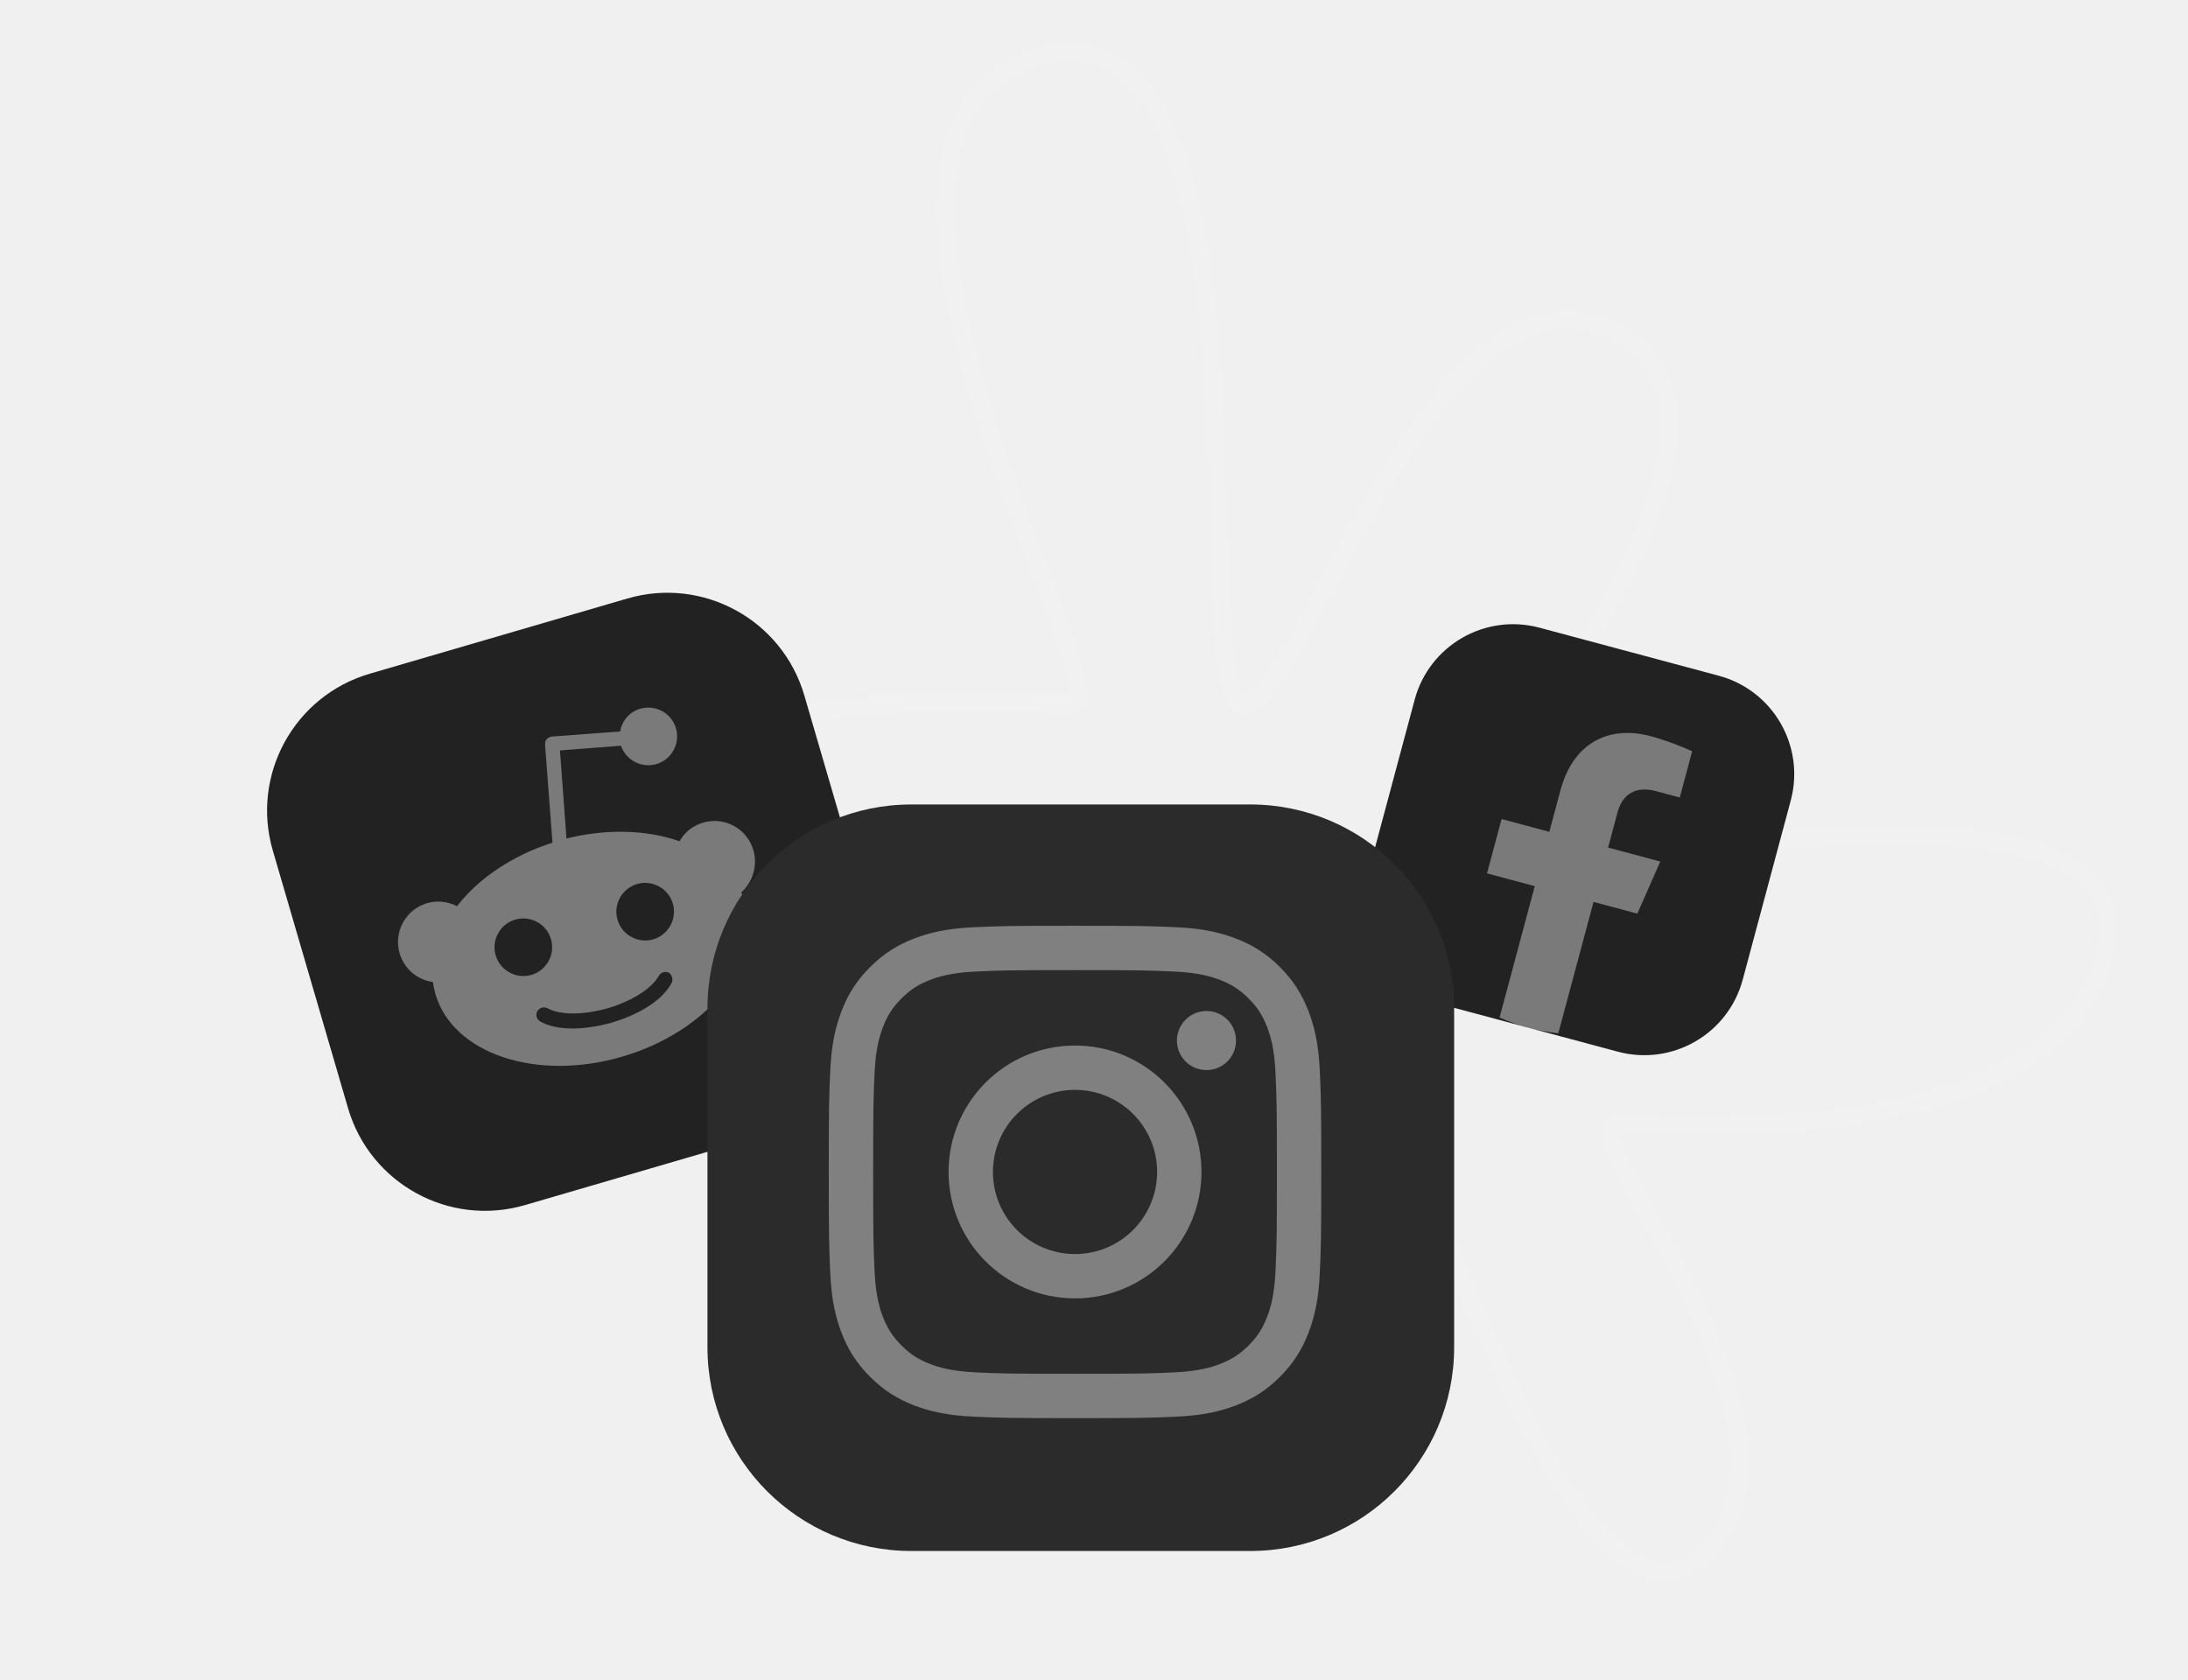
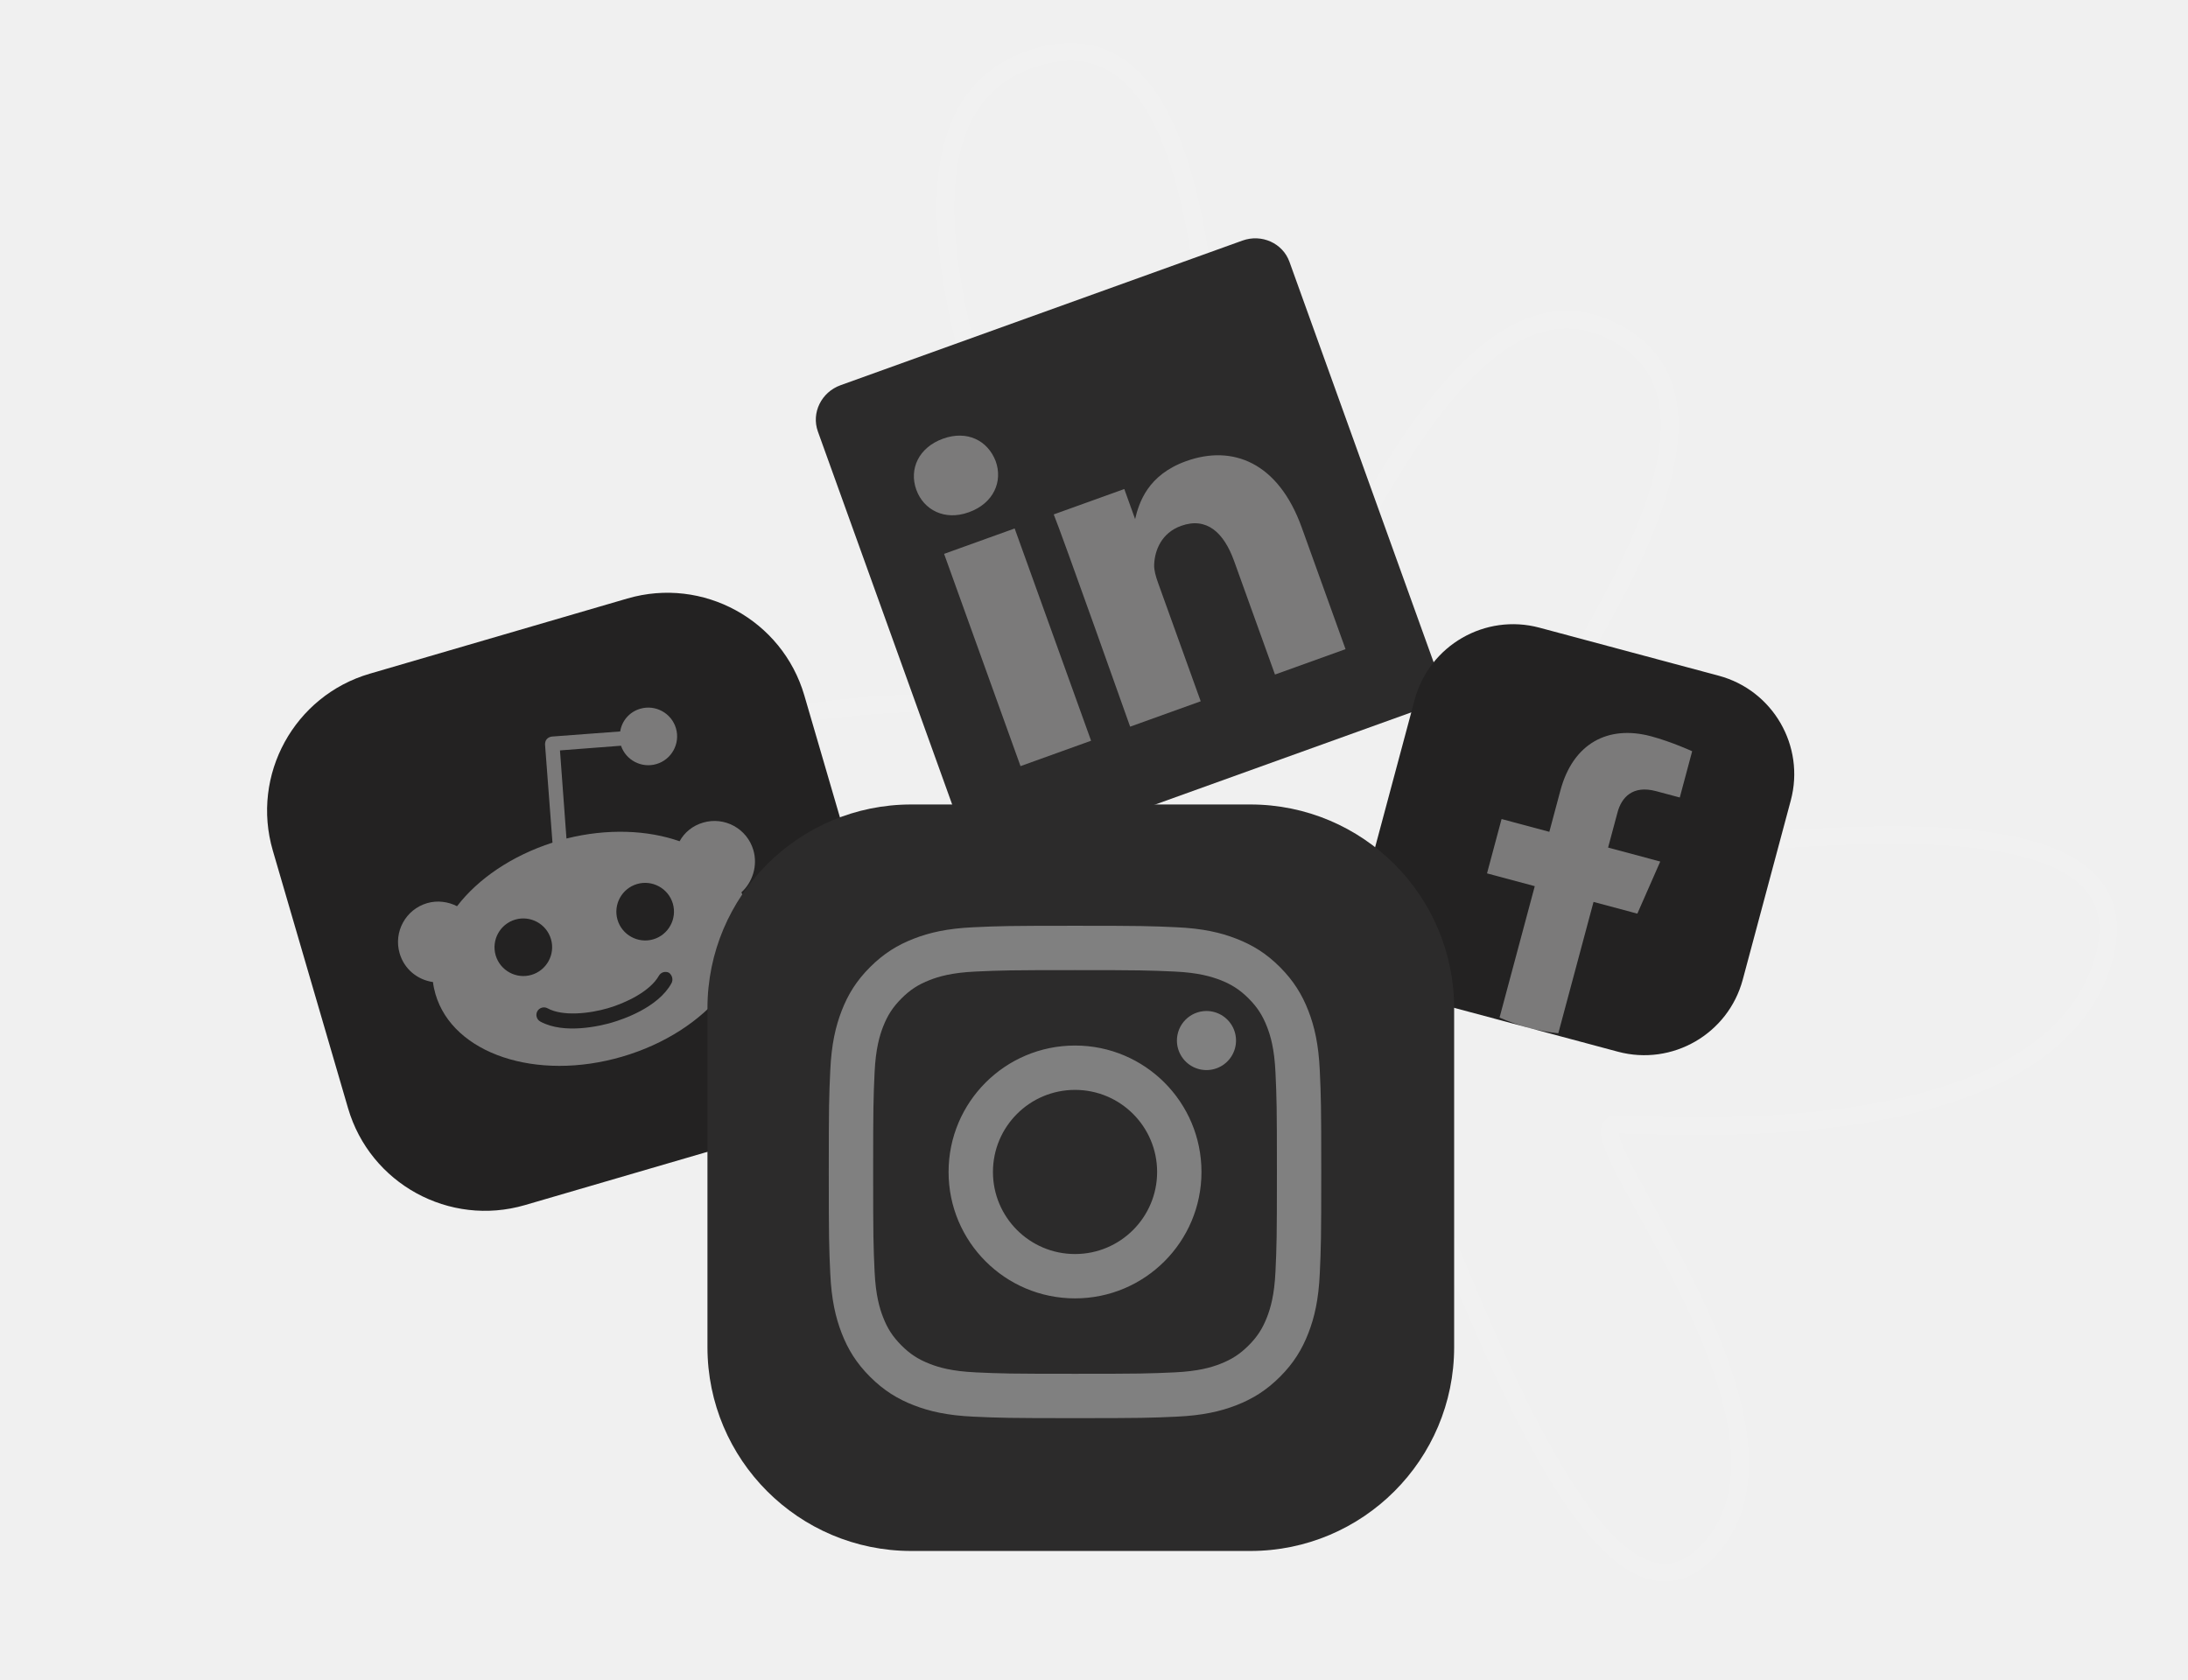
- <svg xmlns="http://www.w3.org/2000/svg" width="125" height="96" viewBox="0 0 125 96" fill="none">
-   <path d="M71.052 40.26C67.67 40.26 73.437 -1.363 59.017 3.336C45.308 7.805 64.478 40.26 61.257 40.26C58.035 40.26 35.521 38.392 34.022 48.568C32.348 59.934 61.842 53.572 62.721 55.03C63.599 56.488 51.14 73.749 59.017 79.03C67.178 84.501 77.599 64.261 79.384 64.261C81.17 64.261 90.399 97.419 97.9 88.261C103.996 80.819 89.464 64.261 92.345 64.261C95.226 64.261 116.722 65.943 120.118 55.03C124.269 41.693 87.173 51.217 84.939 48.568C82.705 45.92 102.82 24.661 92.345 19.029C82.003 13.468 74.434 40.26 71.052 40.26Z" stroke="white" stroke-opacity="0.08" stroke-linecap="round" />
-   <rect x="13.302" y="40.781" width="31.633" height="31.633" rx="8.151" transform="rotate(-16.275 13.3018 40.7812)" fill="#232222" />
-   <path d="M43.039 48.577C42.681 47.351 41.396 46.647 40.171 47.005C39.567 47.181 39.102 47.568 38.825 48.072C37 47.43 34.697 47.331 32.362 47.916L31.991 42.88L35.478 42.613C35.757 43.437 36.647 43.91 37.499 43.661C38.369 43.407 38.872 42.489 38.618 41.619C38.364 40.749 37.446 40.246 36.576 40.5C35.955 40.682 35.526 41.192 35.432 41.797L31.529 42.089C31.417 42.103 31.315 42.152 31.242 42.231C31.169 42.31 31.142 42.414 31.137 42.531L31.563 48.15C29.222 48.91 27.311 50.219 26.111 51.784C25.611 51.525 24.988 51.437 24.402 51.608C23.177 51.966 22.473 53.251 22.831 54.476C23.095 55.382 23.851 55.99 24.736 56.117C24.762 56.34 24.812 56.576 24.879 56.807C25.875 60.217 30.638 61.813 35.539 60.382C40.44 58.951 43.597 55.043 42.601 51.633C42.534 51.403 42.454 51.195 42.356 50.992C42.981 50.424 43.303 49.482 43.039 48.577ZM28.317 54.589C28.063 53.719 28.566 52.802 29.436 52.548C30.306 52.294 31.224 52.797 31.478 53.667C31.732 54.537 31.229 55.454 30.359 55.708C29.489 55.962 28.571 55.459 28.317 54.589ZM38.361 56.186C37.594 57.585 35.555 58.258 34.951 58.434C34.348 58.61 32.244 59.128 30.867 58.374C30.661 58.261 30.583 57.994 30.696 57.788C30.81 57.581 31.076 57.503 31.282 57.617C32.154 58.094 33.683 57.918 34.731 57.612C35.778 57.306 37.144 56.638 37.64 55.761C37.753 55.554 38.019 55.476 38.226 55.59C38.402 55.731 38.474 55.979 38.361 56.186ZM37.32 53.676C36.45 53.93 35.532 53.427 35.278 52.557C35.024 51.687 35.527 50.769 36.397 50.515C37.267 50.261 38.185 50.764 38.439 51.634C38.693 52.505 38.19 53.422 37.32 53.676Z" fill="white" fill-opacity="0.4" />
-   <rect x="82.326" y="34.361" width="22.244" height="22.244" rx="5.822" transform="rotate(15 82.3262 34.3605)" fill="#232222" />
-   <path d="M93.541 52.208L94.85 49.231L91.87 48.432L92.41 46.418C92.637 45.568 93.275 44.851 94.609 45.208L95.965 45.571L96.673 42.928C96.673 42.928 95.5 42.388 94.325 42.073C91.87 41.416 89.868 42.474 89.147 45.166L88.513 47.533L85.785 46.802L84.953 49.907L87.681 50.638L85.669 58.146C86.194 58.379 86.742 58.573 87.313 58.726C87.883 58.879 88.455 58.985 89.026 59.045L91.038 51.538L93.541 52.208Z" fill="white" fill-opacity="0.4" />
-   <rect x="40.417" y="45.97" width="42.658" height="42.658" rx="11.644" fill="#2C2B2B" />
-   <path d="M56.727 66.969C56.727 64.379 58.826 62.279 61.416 62.279C64.006 62.279 66.106 64.379 66.106 66.969C66.106 69.559 64.006 71.659 61.416 71.659C58.826 71.659 56.727 69.559 56.727 66.969ZM54.192 66.969C54.192 70.959 57.426 74.193 61.416 74.193C65.406 74.193 68.64 70.959 68.64 66.969C68.64 62.979 65.406 59.745 61.416 59.745C57.426 59.745 54.192 62.979 54.192 66.969M67.237 59.459C67.237 59.793 67.336 60.119 67.522 60.397C67.707 60.675 67.971 60.891 68.279 61.019C68.588 61.147 68.927 61.18 69.254 61.115C69.582 61.05 69.883 60.89 70.119 60.654C70.355 60.418 70.516 60.117 70.581 59.79C70.647 59.462 70.613 59.123 70.486 58.814C70.358 58.506 70.142 58.242 69.864 58.056C69.587 57.871 69.26 57.772 68.926 57.771H68.926C68.478 57.772 68.049 57.949 67.732 58.266C67.416 58.582 67.238 59.011 67.237 59.459ZM55.732 78.42C54.361 78.358 53.615 78.129 53.12 77.936C52.463 77.681 51.994 77.376 51.502 76.884C51.009 76.392 50.704 75.924 50.449 75.267C50.256 74.772 50.028 74.026 49.965 72.655C49.897 71.172 49.883 70.726 49.883 66.969C49.883 63.212 49.898 62.768 49.965 61.284C50.028 59.913 50.258 59.168 50.449 58.672C50.705 58.015 51.01 57.546 51.502 57.053C51.994 56.561 52.462 56.256 53.12 56.001C53.615 55.808 54.361 55.58 55.732 55.517C57.215 55.449 57.661 55.435 61.416 55.435C65.171 55.435 65.617 55.45 67.101 55.517C68.473 55.58 69.217 55.81 69.713 56.001C70.37 56.256 70.839 56.562 71.332 57.054C71.824 57.546 72.128 58.015 72.384 58.672C72.577 59.167 72.806 59.913 72.868 61.284C72.936 62.769 72.95 63.213 72.95 66.97C72.95 70.726 72.936 71.171 72.868 72.655C72.805 74.026 72.576 74.772 72.384 75.267C72.128 75.924 71.824 76.393 71.332 76.884C70.84 77.376 70.37 77.681 69.713 77.937C69.218 78.13 68.473 78.358 67.101 78.421C65.618 78.489 65.173 78.502 61.416 78.502C57.659 78.502 57.215 78.489 55.732 78.421M55.616 52.986C54.118 53.054 53.095 53.292 52.201 53.64C51.276 53.999 50.492 54.481 49.709 55.262C48.926 56.044 48.445 56.828 48.086 57.754C47.739 58.649 47.501 59.672 47.433 61.169C47.364 62.669 47.348 63.149 47.348 66.969C47.348 70.79 47.364 71.269 47.433 72.769C47.501 74.267 47.739 75.29 48.086 76.184C48.445 77.109 48.926 77.894 49.709 78.676C50.492 79.457 51.275 79.939 52.201 80.299C53.096 80.646 54.118 80.884 55.616 80.952C57.117 81.02 57.595 81.037 61.416 81.037C65.236 81.037 65.716 81.021 67.216 80.952C68.713 80.884 69.736 80.646 70.63 80.299C71.555 79.939 72.34 79.458 73.123 78.676C73.906 77.894 74.385 77.109 74.745 76.184C75.093 75.29 75.332 74.267 75.399 72.769C75.467 71.268 75.483 70.79 75.483 66.969C75.483 63.149 75.467 62.669 75.399 61.169C75.331 59.671 75.093 58.648 74.745 57.754C74.385 56.829 73.904 56.045 73.123 55.262C72.341 54.479 71.555 53.999 70.632 53.64C69.736 53.292 68.713 53.053 67.217 52.986C65.717 52.918 65.237 52.901 61.417 52.901C57.598 52.901 57.117 52.917 55.616 52.986" fill="white" fill-opacity="0.4" />
+ <svg xmlns="http://www.w3.org/2000/svg" width="100%" height="100%" viewBox="0 0 125 96" version="1.1" xml:space="preserve" style="fill-rule:evenodd;clip-rule:evenodd;stroke-linecap:round;">
+   <path d="M71.052,40.26C67.67,40.26 73.437,-1.363 59.017,3.336C45.308,7.805 64.478,40.26 61.257,40.26C58.035,40.26 35.521,38.392 34.022,48.568C32.348,59.934 61.842,53.572 62.721,55.03C63.599,56.488 51.14,73.749 59.017,79.03C67.178,84.501 77.599,64.261 79.384,64.261C81.17,64.261 90.399,97.419 97.9,88.261C103.996,80.819 89.464,64.261 92.345,64.261C95.226,64.261 116.722,65.943 120.118,55.03C124.269,41.693 87.173,51.217 84.939,48.568C82.705,45.92 102.82,24.661 92.345,19.029C82.003,13.468 74.434,40.26 71.052,40.26Z" style="fill:none;fill-rule:nonzero;stroke:white;stroke-opacity:0.08;stroke-width:1px;" />
+   <g transform="matrix(0.105237,-0.037881,0.037881,0.105237,46.0309,22.72836)">
+     <path d="M0,18.338C0,8.216 8.474,0 18.92,0L237.08,0C247.53,0 256,8.216 256,18.338L256,237.665C256,247.79 247.53,256 237.08,256L18.92,256C8.475,256 0,247.791 0,237.668L0,18.335L0,18.338Z" style="fill:rgb(44,43,43);fill-rule:nonzero;" />
+     <path d="M77.796,214.238L77.796,98.986L39.488,98.986L39.488,214.238L77.8,214.238L77.796,214.238ZM58.65,83.253C72.006,83.253 80.321,74.403 80.321,63.343C80.071,52.031 72.006,43.428 58.904,43.428C45.793,43.428 37.23,52.031 37.23,63.342C37.23,74.402 45.542,83.252 58.399,83.252L58.647,83.252L58.65,83.253ZM99,214.238L137.305,214.238L137.305,149.883C137.305,146.443 137.555,142.994 138.567,140.537C141.335,133.652 147.638,126.525 158.223,126.525C172.081,126.525 177.628,137.093 177.628,152.588L177.628,214.238L215.932,214.238L215.932,148.156C215.932,112.757 197.036,96.284 171.833,96.284C151.17,96.284 142.095,107.833 137.053,115.699L137.308,115.699L137.308,98.99L99.002,98.99C99.502,109.802 98.999,214.242 98.999,214.242L99,214.238Z" style="fill:rgb(123,122,122);fill-rule:nonzero;" />
+   </g>
+   <g transform="matrix(0.959928,-0.280248,0.280248,0.959928,-10.89581,5.361999)">
+     <path d="M44.935,48.932L44.935,64.263C44.935,68.762 41.282,72.414 36.784,72.414L21.453,72.414C16.954,72.414 13.302,68.762 13.302,64.263L13.302,48.932C13.302,44.433 16.954,40.781 21.453,40.781L36.784,40.781C41.282,40.781 44.935,44.433 44.935,48.932Z" style="fill:rgb(35,34,34);" />
+   </g>
+   <path d="M43.039,48.577C42.681,47.351 41.396,46.647 40.171,47.005C39.567,47.181 39.102,47.568 38.825,48.072C37,47.43 34.697,47.331 32.362,47.916L31.991,42.88L35.478,42.613C35.757,43.437 36.647,43.91 37.499,43.661C38.369,43.407 38.872,42.489 38.618,41.619C38.364,40.749 37.446,40.246 36.576,40.5C35.955,40.682 35.526,41.192 35.432,41.797L31.529,42.089C31.417,42.103 31.315,42.152 31.242,42.231C31.169,42.31 31.142,42.414 31.137,42.531L31.563,48.15C29.222,48.91 27.311,50.219 26.111,51.784C25.611,51.525 24.988,51.437 24.402,51.608C23.177,51.966 22.473,53.251 22.831,54.476C23.095,55.382 23.851,55.99 24.736,56.117C24.762,56.34 24.812,56.576 24.879,56.807C25.875,60.217 30.638,61.813 35.539,60.382C40.44,58.951 43.597,55.043 42.601,51.633C42.534,51.403 42.454,51.195 42.356,50.992C42.981,50.424 43.303,49.482 43.039,48.577ZM28.317,54.589C28.063,53.719 28.566,52.802 29.436,52.548C30.306,52.294 31.224,52.797 31.478,53.667C31.732,54.537 31.229,55.454 30.359,55.708C29.489,55.962 28.571,55.459 28.317,54.589ZM38.361,56.186C37.594,57.585 35.555,58.258 34.951,58.434C34.348,58.61 32.244,59.128 30.867,58.374C30.661,58.261 30.583,57.994 30.696,57.788C30.81,57.581 31.076,57.503 31.282,57.617C32.154,58.094 33.683,57.918 34.731,57.612C35.778,57.306 37.144,56.638 37.64,55.761C37.753,55.554 38.019,55.476 38.226,55.59C38.402,55.731 38.474,55.979 38.361,56.186ZM37.32,53.676C36.45,53.93 35.532,53.427 35.278,52.557C35.024,51.687 35.527,50.769 36.397,50.515C37.267,50.261 38.185,50.764 38.439,51.634C38.693,52.505 38.19,53.422 37.32,53.676Z" style="fill:white;fill-opacity:0.4;fill-rule:nonzero;" />
+   <g transform="matrix(0.965926,0.258819,-0.258819,0.965926,11.69835,-20.13678)">
+     <path d="M104.571,40.182L104.571,50.783C104.571,53.996 101.962,56.605 98.749,56.605L88.148,56.605C84.935,56.605 82.326,53.996 82.326,50.783L82.326,40.182C82.326,36.969 84.935,34.361 88.148,34.361L98.749,34.361C101.962,34.361 104.571,36.969 104.571,40.182Z" style="fill:rgb(35,34,34);" />
+   </g>
+   <path d="M93.541,52.208L94.85,49.231L91.87,48.432L92.41,46.418C92.637,45.568 93.275,44.851 94.609,45.208L95.965,45.571L96.673,42.928C96.673,42.928 95.5,42.388 94.325,42.073C91.87,41.416 89.868,42.474 89.147,45.166L88.513,47.533L85.785,46.802L84.953,49.907L87.681,50.638L85.669,58.146C86.194,58.379 86.742,58.573 87.313,58.726C87.883,58.879 88.455,58.985 89.026,59.045L91.038,51.538L93.541,52.208Z" style="fill:white;fill-opacity:0.4;fill-rule:nonzero;" />
+   <path d="M83.075,57.614L83.075,76.983C83.075,83.41 77.857,88.627 71.431,88.627L52.061,88.627C45.634,88.627 40.417,83.41 40.417,76.983L40.417,57.614C40.417,51.187 45.634,45.97 52.061,45.97L71.431,45.97C77.857,45.97 83.075,51.187 83.075,57.614Z" style="fill:rgb(44,43,43);" />
+   <path d="M56.727,66.969C56.727,64.379 58.826,62.279 61.416,62.279C64.006,62.279 66.106,64.379 66.106,66.969C66.106,69.559 64.006,71.659 61.416,71.659C58.826,71.659 56.727,69.559 56.727,66.969ZM54.192,66.969C54.192,70.959 57.426,74.193 61.416,74.193C65.406,74.193 68.64,70.959 68.64,66.969C68.64,62.979 65.406,59.745 61.416,59.745C57.426,59.745 54.192,62.979 54.192,66.969M67.237,59.459C67.237,59.793 67.336,60.119 67.522,60.397C67.707,60.675 67.971,60.891 68.279,61.019C68.588,61.147 68.927,61.18 69.254,61.115C69.582,61.05 69.883,60.89 70.119,60.654C70.355,60.418 70.516,60.117 70.581,59.79C70.647,59.462 70.613,59.123 70.486,58.814C70.358,58.506 70.142,58.242 69.864,58.056C69.587,57.871 69.26,57.772 68.926,57.771L68.926,57.771C68.478,57.772 68.049,57.949 67.732,58.266C67.416,58.582 67.238,59.011 67.237,59.459ZM55.732,78.42C54.361,78.358 53.615,78.129 53.12,77.936C52.463,77.681 51.994,77.376 51.502,76.884C51.009,76.392 50.704,75.924 50.449,75.267C50.256,74.772 50.028,74.026 49.965,72.655C49.897,71.172 49.883,70.726 49.883,66.969C49.883,63.212 49.898,62.768 49.965,61.284C50.028,59.913 50.258,59.168 50.449,58.672C50.705,58.015 51.01,57.546 51.502,57.053C51.994,56.561 52.462,56.256 53.12,56.001C53.615,55.808 54.361,55.58 55.732,55.517C57.215,55.449 57.661,55.435 61.416,55.435C65.171,55.435 65.617,55.45 67.101,55.517C68.473,55.58 69.217,55.81 69.713,56.001C70.37,56.256 70.839,56.562 71.332,57.054C71.824,57.546 72.128,58.015 72.384,58.672C72.577,59.167 72.806,59.913 72.868,61.284C72.936,62.769 72.95,63.213 72.95,66.97C72.95,70.726 72.936,71.171 72.868,72.655C72.805,74.026 72.576,74.772 72.384,75.267C72.128,75.924 71.824,76.393 71.332,76.884C70.84,77.376 70.37,77.681 69.713,77.937C69.218,78.13 68.473,78.358 67.101,78.421C65.618,78.489 65.173,78.502 61.416,78.502C57.659,78.502 57.215,78.489 55.732,78.421M55.616,52.986C54.118,53.054 53.095,53.292 52.201,53.64C51.276,53.999 50.492,54.481 49.709,55.262C48.926,56.044 48.445,56.828 48.086,57.754C47.739,58.649 47.501,59.672 47.433,61.169C47.364,62.669 47.348,63.149 47.348,66.969C47.348,70.79 47.364,71.269 47.433,72.769C47.501,74.267 47.739,75.29 48.086,76.184C48.445,77.109 48.926,77.894 49.709,78.676C50.492,79.457 51.275,79.939 52.201,80.299C53.096,80.646 54.118,80.884 55.616,80.952C57.117,81.02 57.595,81.037 61.416,81.037C65.236,81.037 65.716,81.021 67.216,80.952C68.713,80.884 69.736,80.646 70.63,80.299C71.555,79.939 72.34,79.458 73.123,78.676C73.906,77.894 74.385,77.109 74.745,76.184C75.093,75.29 75.332,74.267 75.399,72.769C75.467,71.268 75.483,70.79 75.483,66.969C75.483,63.149 75.467,62.669 75.399,61.169C75.331,59.671 75.093,58.648 74.745,57.754C74.385,56.829 73.904,56.045 73.123,55.262C72.341,54.479 71.555,53.999 70.632,53.64C69.736,53.292 68.713,53.053 67.217,52.986C65.717,52.918 65.237,52.901 61.417,52.901C57.598,52.901 57.117,52.917 55.616,52.986" style="fill:white;fill-opacity:0.4;fill-rule:nonzero;" />
</svg>
